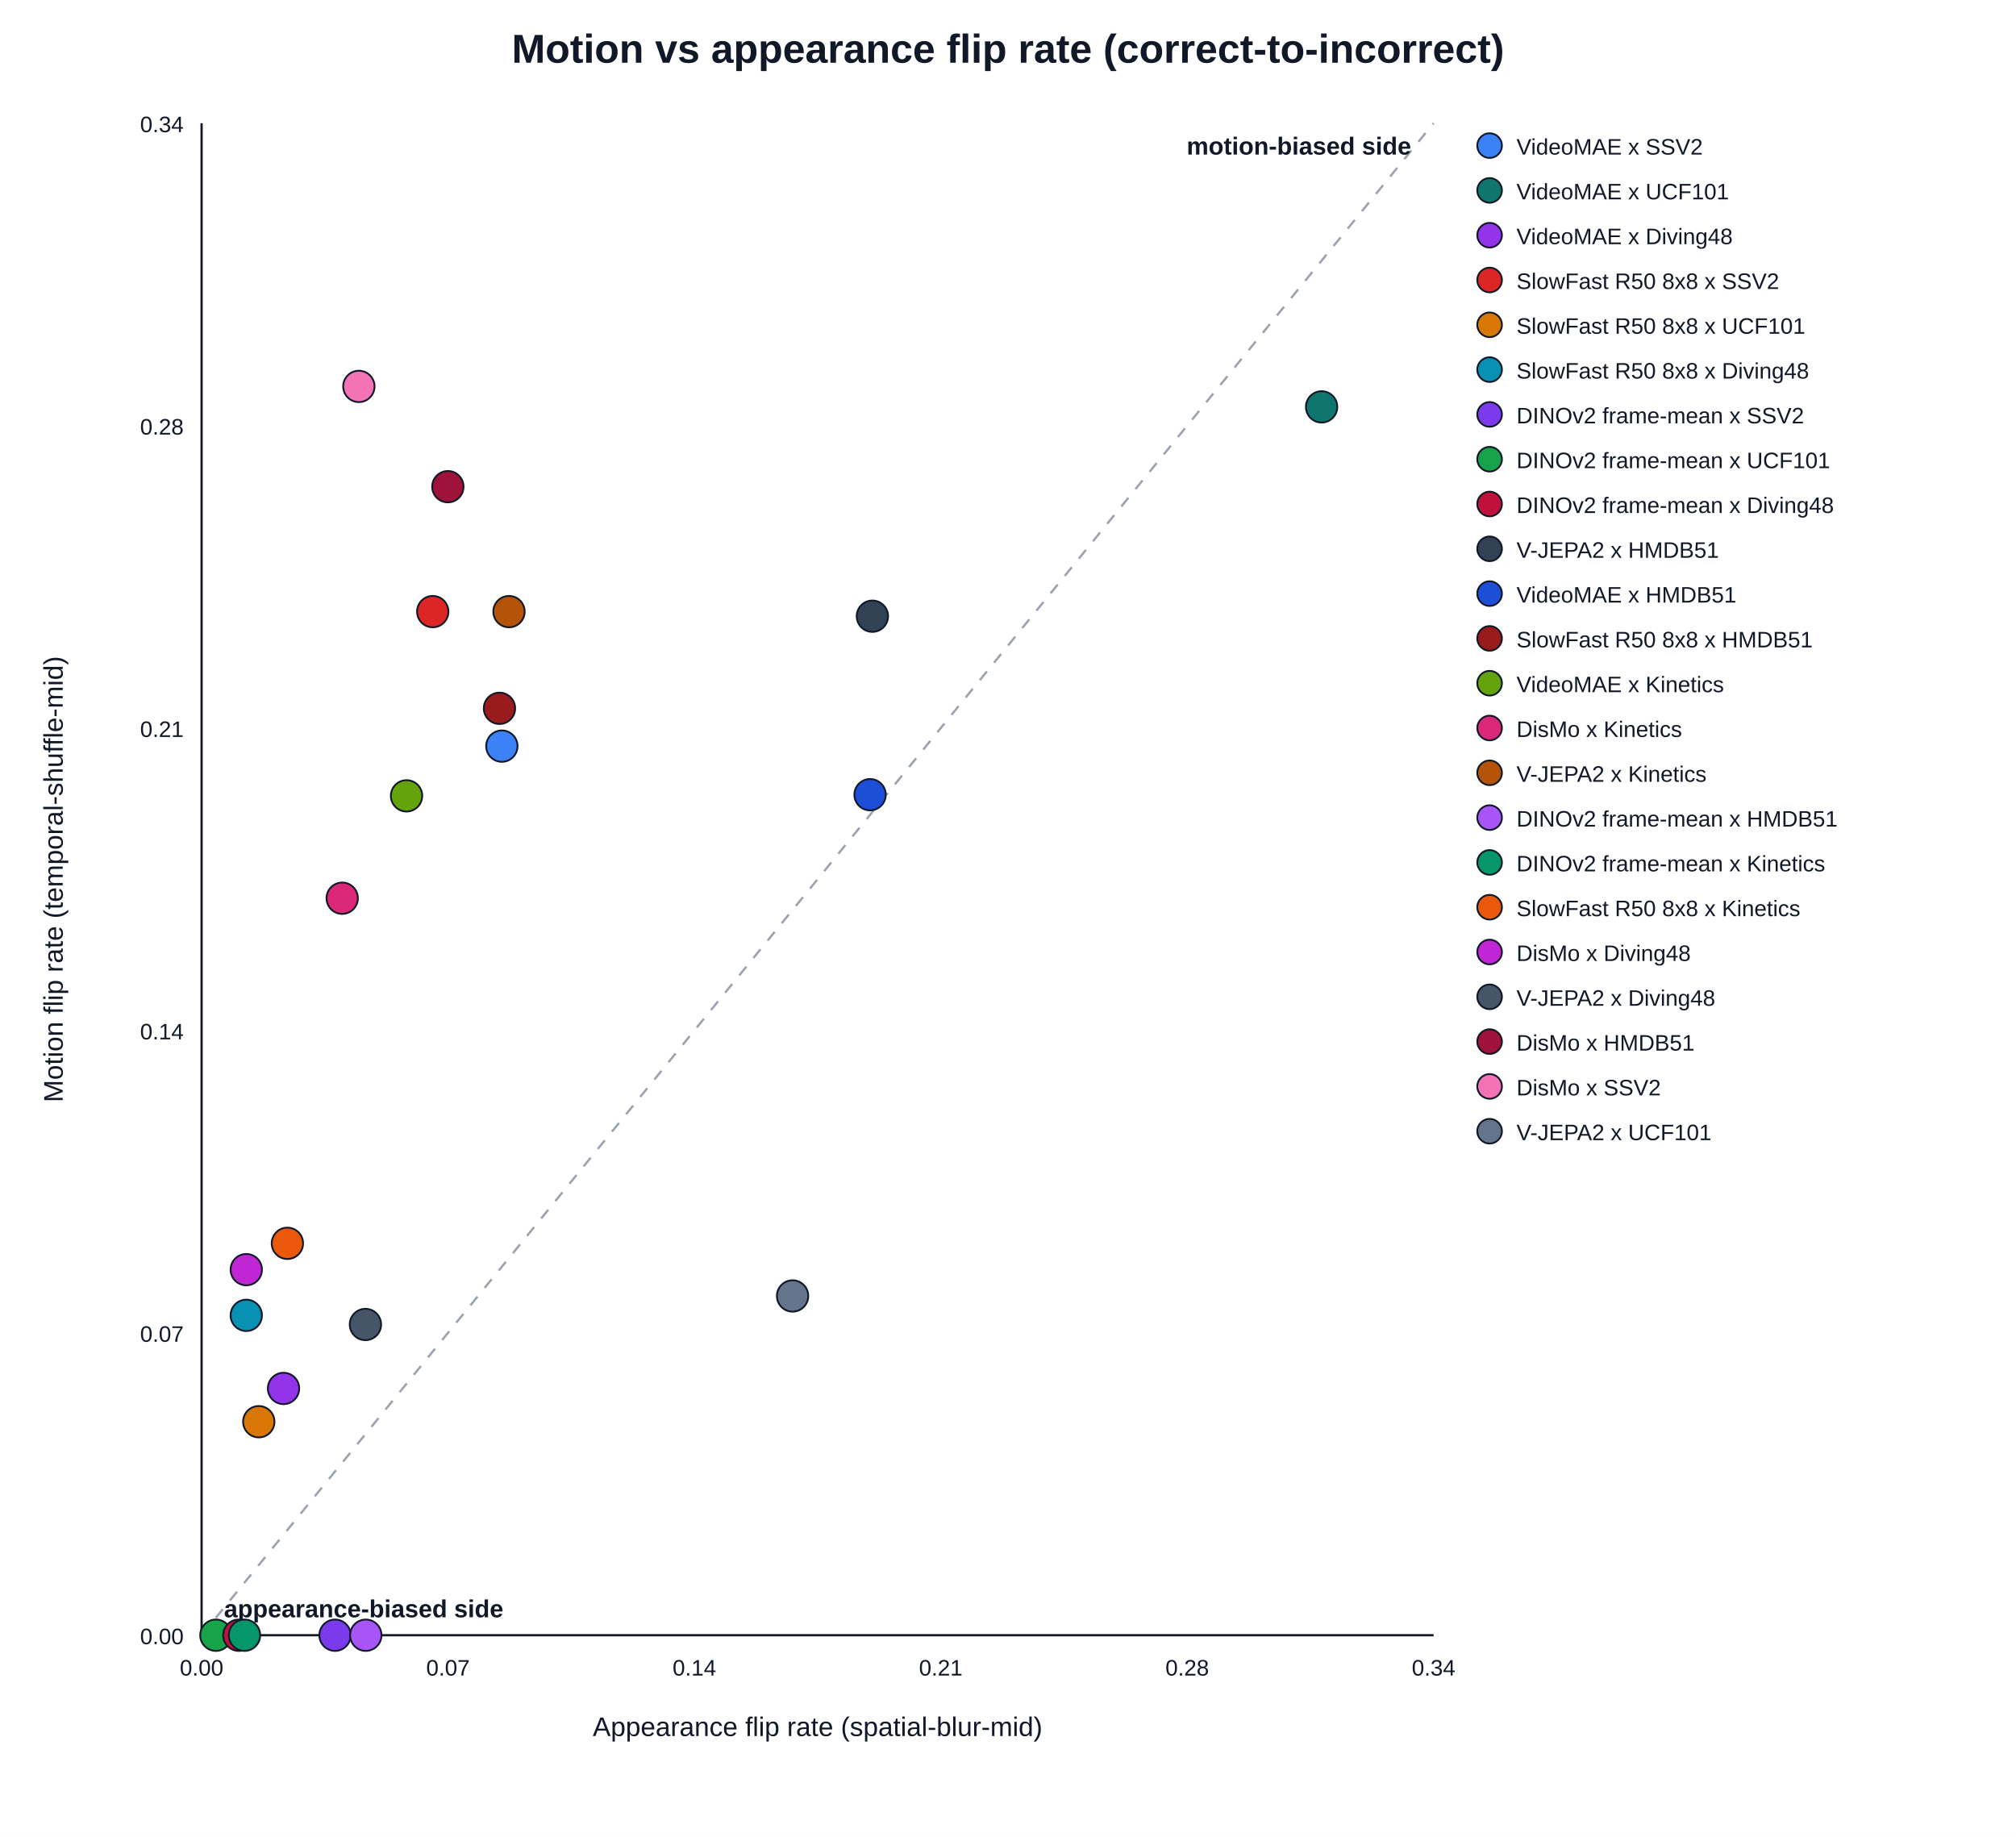
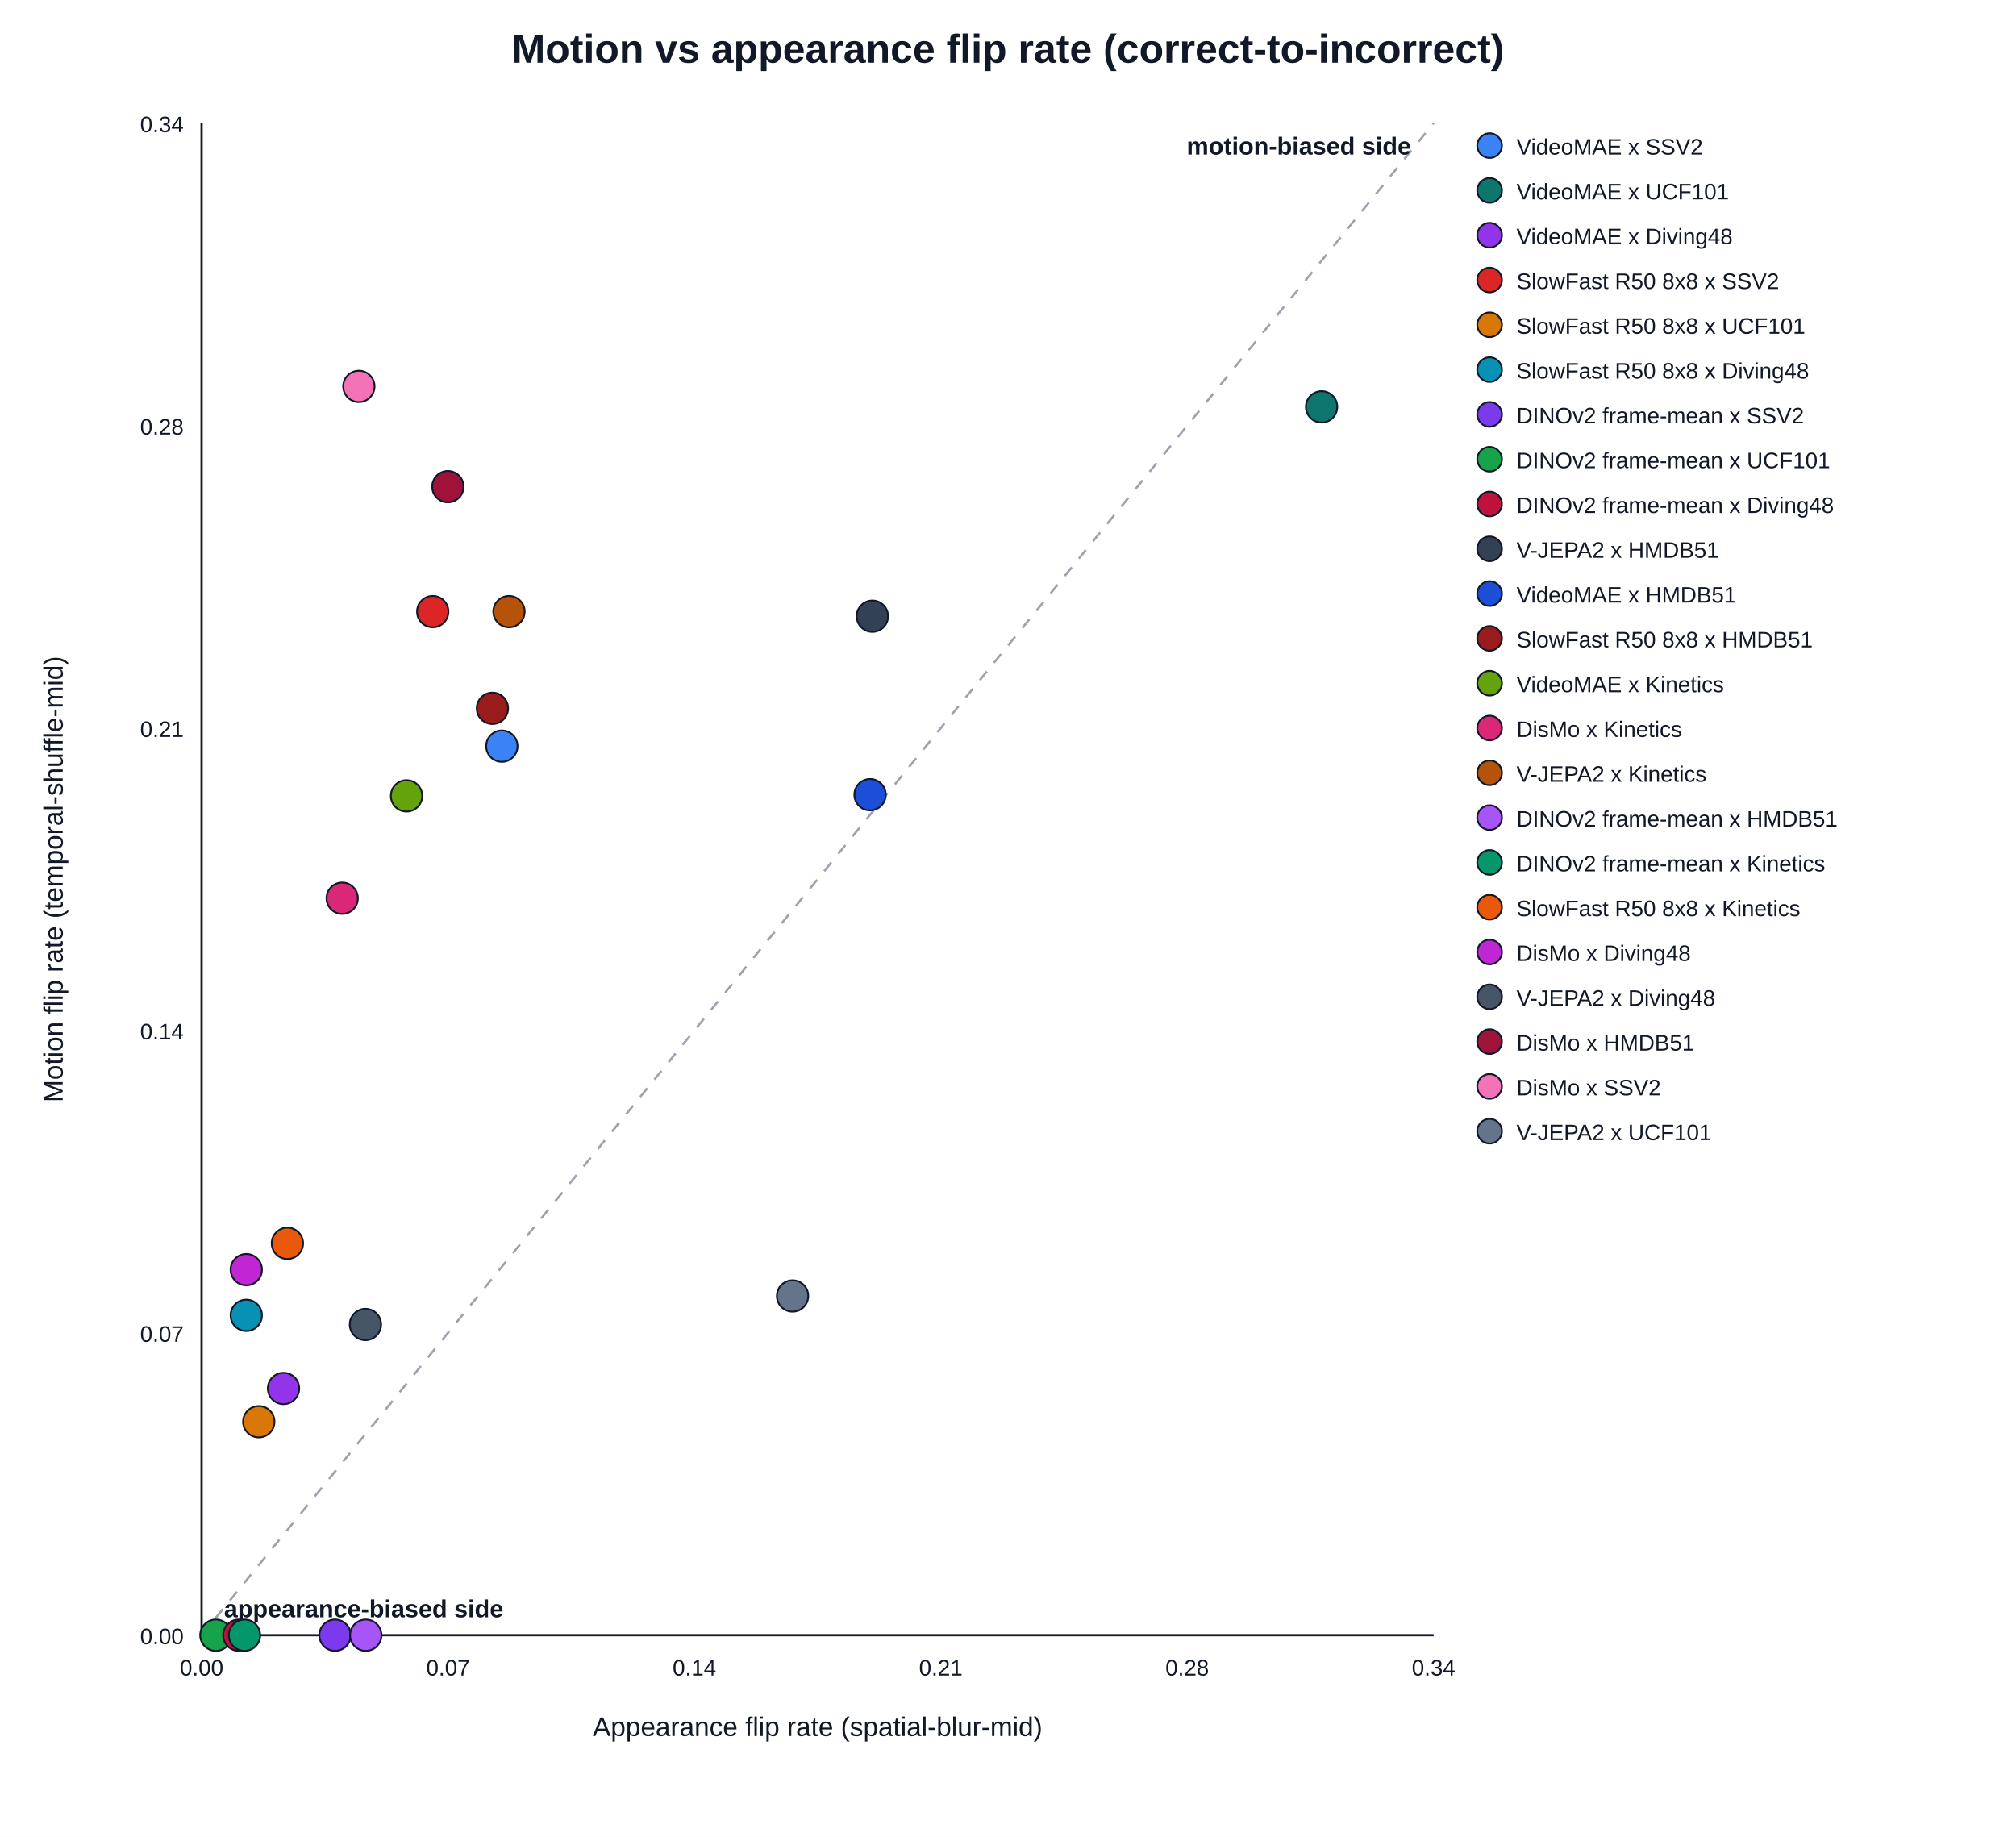
<svg xmlns="http://www.w3.org/2000/svg" width="900" height="820" viewBox="0 0 900 820">
  <rect width="100%" height="100%" fill="#ffffff" />
  <style>text { font-family: Arial, Helvetica, sans-serif; fill: #111827; }</style>
  <text x="450.00" y="28.00" font-size="18" font-weight="700" text-anchor="middle">Motion vs appearance flip rate (correct-to-incorrect)</text>
  <line x1="90" y1="730" x2="640" y2="730" stroke="#111827" stroke-width="1" />
  <line x1="90" y1="55" x2="90" y2="730" stroke="#111827" stroke-width="1" />
  <line x1="90.00" y1="730.00" x2="640.00" y2="55.00" stroke="#9ca3af" stroke-dasharray="5 5" />
  <text x="365.00" y="775.00" font-size="12" font-weight="400" text-anchor="middle">Appearance flip rate (spatial-blur-mid)</text>
  <text x="28.00" y="392.50" font-size="12" font-weight="400" text-anchor="middle" transform="rotate(-90 28.00 392.50)">Motion flip rate (temporal-shuffle-mid)</text>
  <text x="630.00" y="69.00" font-size="11" font-weight="600" text-anchor="end">motion-biased side</text>
  <text x="100.00" y="722.00" font-size="11" font-weight="600" text-anchor="start">appearance-biased side</text>
  <text x="90.00" y="748.00" font-size="10" font-weight="400" text-anchor="middle">0.00</text>
  <text x="82.00" y="734.00" font-size="10" font-weight="400" text-anchor="end">0.00</text>
  <text x="200.00" y="748.00" font-size="10" font-weight="400" text-anchor="middle">0.07</text>
  <text x="82.00" y="599.00" font-size="10" font-weight="400" text-anchor="end">0.07</text>
  <text x="310.00" y="748.00" font-size="10" font-weight="400" text-anchor="middle">0.14</text>
  <text x="82.00" y="464.00" font-size="10" font-weight="400" text-anchor="end">0.14</text>
  <text x="420.00" y="748.00" font-size="10" font-weight="400" text-anchor="middle">0.21</text>
  <text x="82.00" y="329.00" font-size="10" font-weight="400" text-anchor="end">0.21</text>
  <text x="530.00" y="748.00" font-size="10" font-weight="400" text-anchor="middle">0.28</text>
  <text x="82.00" y="194.00" font-size="10" font-weight="400" text-anchor="end">0.28</text>
  <text x="640.00" y="748.00" font-size="10" font-weight="400" text-anchor="middle">0.34</text>
  <text x="82.00" y="59.00" font-size="10" font-weight="400" text-anchor="end">0.34</text>
  <circle cx="224.04" cy="333.09" r="7" fill="#3b82f6" stroke="#111827" stroke-width="0.8" />
  <circle cx="590.00" cy="181.64" r="7" fill="#0f766e" stroke="#111827" stroke-width="0.8" />
  <circle cx="126.57" cy="619.84" r="7" fill="#9333ea" stroke="#111827" stroke-width="0.8" />
  <circle cx="193.19" cy="273.04" r="7" fill="#dc2626" stroke="#111827" stroke-width="0.8" />
  <circle cx="115.53" cy="634.69" r="7" fill="#d97706" stroke="#111827" stroke-width="0.8" />
  <circle cx="109.95" cy="587.20" r="7" fill="#0891b2" stroke="#111827" stroke-width="0.8" />
  <circle cx="149.57" cy="730.00" r="7" fill="#7c3aed" stroke="#111827" stroke-width="0.8" />
  <circle cx="96.38" cy="730.00" r="7" fill="#16a34a" stroke="#111827" stroke-width="0.8" />
  <circle cx="106.62" cy="730.00" r="7" fill="#be123c" stroke="#111827" stroke-width="0.8" />
  <circle cx="389.46" cy="275.09" r="7" fill="#334155" stroke="#111827" stroke-width="0.8" />
  <circle cx="388.42" cy="354.77" r="7" fill="#1d4ed8" stroke="#111827" stroke-width="0.8" />
-   <circle cx="222.98" cy="316.21" r="7" fill="#991b1b" stroke="#111827" stroke-width="0.8" />
+   <circle cx="219.84" cy="316.21" r="7" fill="#991b1b" stroke="#111827" stroke-width="0.8" />
  <circle cx="181.49" cy="355.29" r="7" fill="#65a30d" stroke="#111827" stroke-width="0.8" />
  <circle cx="152.77" cy="400.99" r="7" fill="#db2777" stroke="#111827" stroke-width="0.8" />
  <circle cx="227.23" cy="273.04" r="7" fill="#b45309" stroke="#111827" stroke-width="0.8" />
  <circle cx="163.30" cy="730.00" r="7" fill="#a855f7" stroke="#111827" stroke-width="0.8" />
  <circle cx="109.15" cy="730.00" r="7" fill="#059669" stroke="#111827" stroke-width="0.8" />
  <circle cx="128.30" cy="555.05" r="7" fill="#ea580c" stroke="#111827" stroke-width="0.8" />
  <circle cx="109.95" cy="566.80" r="7" fill="#c026d3" stroke="#111827" stroke-width="0.8" />
  <circle cx="163.14" cy="591.28" r="7" fill="#475569" stroke="#111827" stroke-width="0.8" />
  <circle cx="199.94" cy="217.27" r="7" fill="#9f1239" stroke="#111827" stroke-width="0.8" />
  <circle cx="160.21" cy="172.50" r="7" fill="#f472b6" stroke="#111827" stroke-width="0.8" />
  <circle cx="353.83" cy="578.55" r="7" fill="#64748b" stroke="#111827" stroke-width="0.8" />
  <circle cx="665" cy="65" r="5.5" fill="#3b82f6" stroke="#111827" stroke-width="0.8" />
  <text x="677.00" y="69.00" font-size="10" font-weight="400" text-anchor="start">VideoMAE x SSV2</text>
  <circle cx="665" cy="85" r="5.5" fill="#0f766e" stroke="#111827" stroke-width="0.8" />
  <text x="677.00" y="89.00" font-size="10" font-weight="400" text-anchor="start">VideoMAE x UCF101</text>
  <circle cx="665" cy="105" r="5.5" fill="#9333ea" stroke="#111827" stroke-width="0.8" />
  <text x="677.00" y="109.00" font-size="10" font-weight="400" text-anchor="start">VideoMAE x Diving48</text>
  <circle cx="665" cy="125" r="5.5" fill="#dc2626" stroke="#111827" stroke-width="0.8" />
  <text x="677.00" y="129.00" font-size="10" font-weight="400" text-anchor="start">SlowFast R50 8x8 x SSV2</text>
  <circle cx="665" cy="145" r="5.5" fill="#d97706" stroke="#111827" stroke-width="0.8" />
  <text x="677.00" y="149.00" font-size="10" font-weight="400" text-anchor="start">SlowFast R50 8x8 x UCF101</text>
  <circle cx="665" cy="165" r="5.5" fill="#0891b2" stroke="#111827" stroke-width="0.8" />
  <text x="677.00" y="169.00" font-size="10" font-weight="400" text-anchor="start">SlowFast R50 8x8 x Diving48</text>
  <circle cx="665" cy="185" r="5.5" fill="#7c3aed" stroke="#111827" stroke-width="0.8" />
  <text x="677.00" y="189.00" font-size="10" font-weight="400" text-anchor="start">DINOv2 frame-mean x SSV2</text>
  <circle cx="665" cy="205" r="5.5" fill="#16a34a" stroke="#111827" stroke-width="0.8" />
  <text x="677.00" y="209.00" font-size="10" font-weight="400" text-anchor="start">DINOv2 frame-mean x UCF101</text>
  <circle cx="665" cy="225" r="5.5" fill="#be123c" stroke="#111827" stroke-width="0.8" />
  <text x="677.00" y="229.00" font-size="10" font-weight="400" text-anchor="start">DINOv2 frame-mean x Diving48</text>
  <circle cx="665" cy="245" r="5.5" fill="#334155" stroke="#111827" stroke-width="0.8" />
  <text x="677.00" y="249.00" font-size="10" font-weight="400" text-anchor="start">V-JEPA2 x HMDB51</text>
  <circle cx="665" cy="265" r="5.5" fill="#1d4ed8" stroke="#111827" stroke-width="0.8" />
  <text x="677.00" y="269.00" font-size="10" font-weight="400" text-anchor="start">VideoMAE x HMDB51</text>
  <circle cx="665" cy="285" r="5.5" fill="#991b1b" stroke="#111827" stroke-width="0.8" />
  <text x="677.00" y="289.00" font-size="10" font-weight="400" text-anchor="start">SlowFast R50 8x8 x HMDB51</text>
  <circle cx="665" cy="305" r="5.5" fill="#65a30d" stroke="#111827" stroke-width="0.8" />
  <text x="677.00" y="309.00" font-size="10" font-weight="400" text-anchor="start">VideoMAE x Kinetics</text>
  <circle cx="665" cy="325" r="5.5" fill="#db2777" stroke="#111827" stroke-width="0.8" />
  <text x="677.00" y="329.00" font-size="10" font-weight="400" text-anchor="start">DisMo x Kinetics</text>
  <circle cx="665" cy="345" r="5.5" fill="#b45309" stroke="#111827" stroke-width="0.8" />
  <text x="677.00" y="349.00" font-size="10" font-weight="400" text-anchor="start">V-JEPA2 x Kinetics</text>
  <circle cx="665" cy="365" r="5.5" fill="#a855f7" stroke="#111827" stroke-width="0.8" />
  <text x="677.00" y="369.00" font-size="10" font-weight="400" text-anchor="start">DINOv2 frame-mean x HMDB51</text>
  <circle cx="665" cy="385" r="5.5" fill="#059669" stroke="#111827" stroke-width="0.8" />
  <text x="677.00" y="389.00" font-size="10" font-weight="400" text-anchor="start">DINOv2 frame-mean x Kinetics</text>
  <circle cx="665" cy="405" r="5.5" fill="#ea580c" stroke="#111827" stroke-width="0.8" />
  <text x="677.00" y="409.00" font-size="10" font-weight="400" text-anchor="start">SlowFast R50 8x8 x Kinetics</text>
  <circle cx="665" cy="425" r="5.5" fill="#c026d3" stroke="#111827" stroke-width="0.8" />
  <text x="677.00" y="429.00" font-size="10" font-weight="400" text-anchor="start">DisMo x Diving48</text>
  <circle cx="665" cy="445" r="5.5" fill="#475569" stroke="#111827" stroke-width="0.8" />
  <text x="677.00" y="449.00" font-size="10" font-weight="400" text-anchor="start">V-JEPA2 x Diving48</text>
  <circle cx="665" cy="465" r="5.5" fill="#9f1239" stroke="#111827" stroke-width="0.8" />
  <text x="677.00" y="469.00" font-size="10" font-weight="400" text-anchor="start">DisMo x HMDB51</text>
  <circle cx="665" cy="485" r="5.5" fill="#f472b6" stroke="#111827" stroke-width="0.8" />
  <text x="677.00" y="489.00" font-size="10" font-weight="400" text-anchor="start">DisMo x SSV2</text>
  <circle cx="665" cy="505" r="5.5" fill="#64748b" stroke="#111827" stroke-width="0.8" />
  <text x="677.00" y="509.00" font-size="10" font-weight="400" text-anchor="start">V-JEPA2 x UCF101</text>
</svg>
